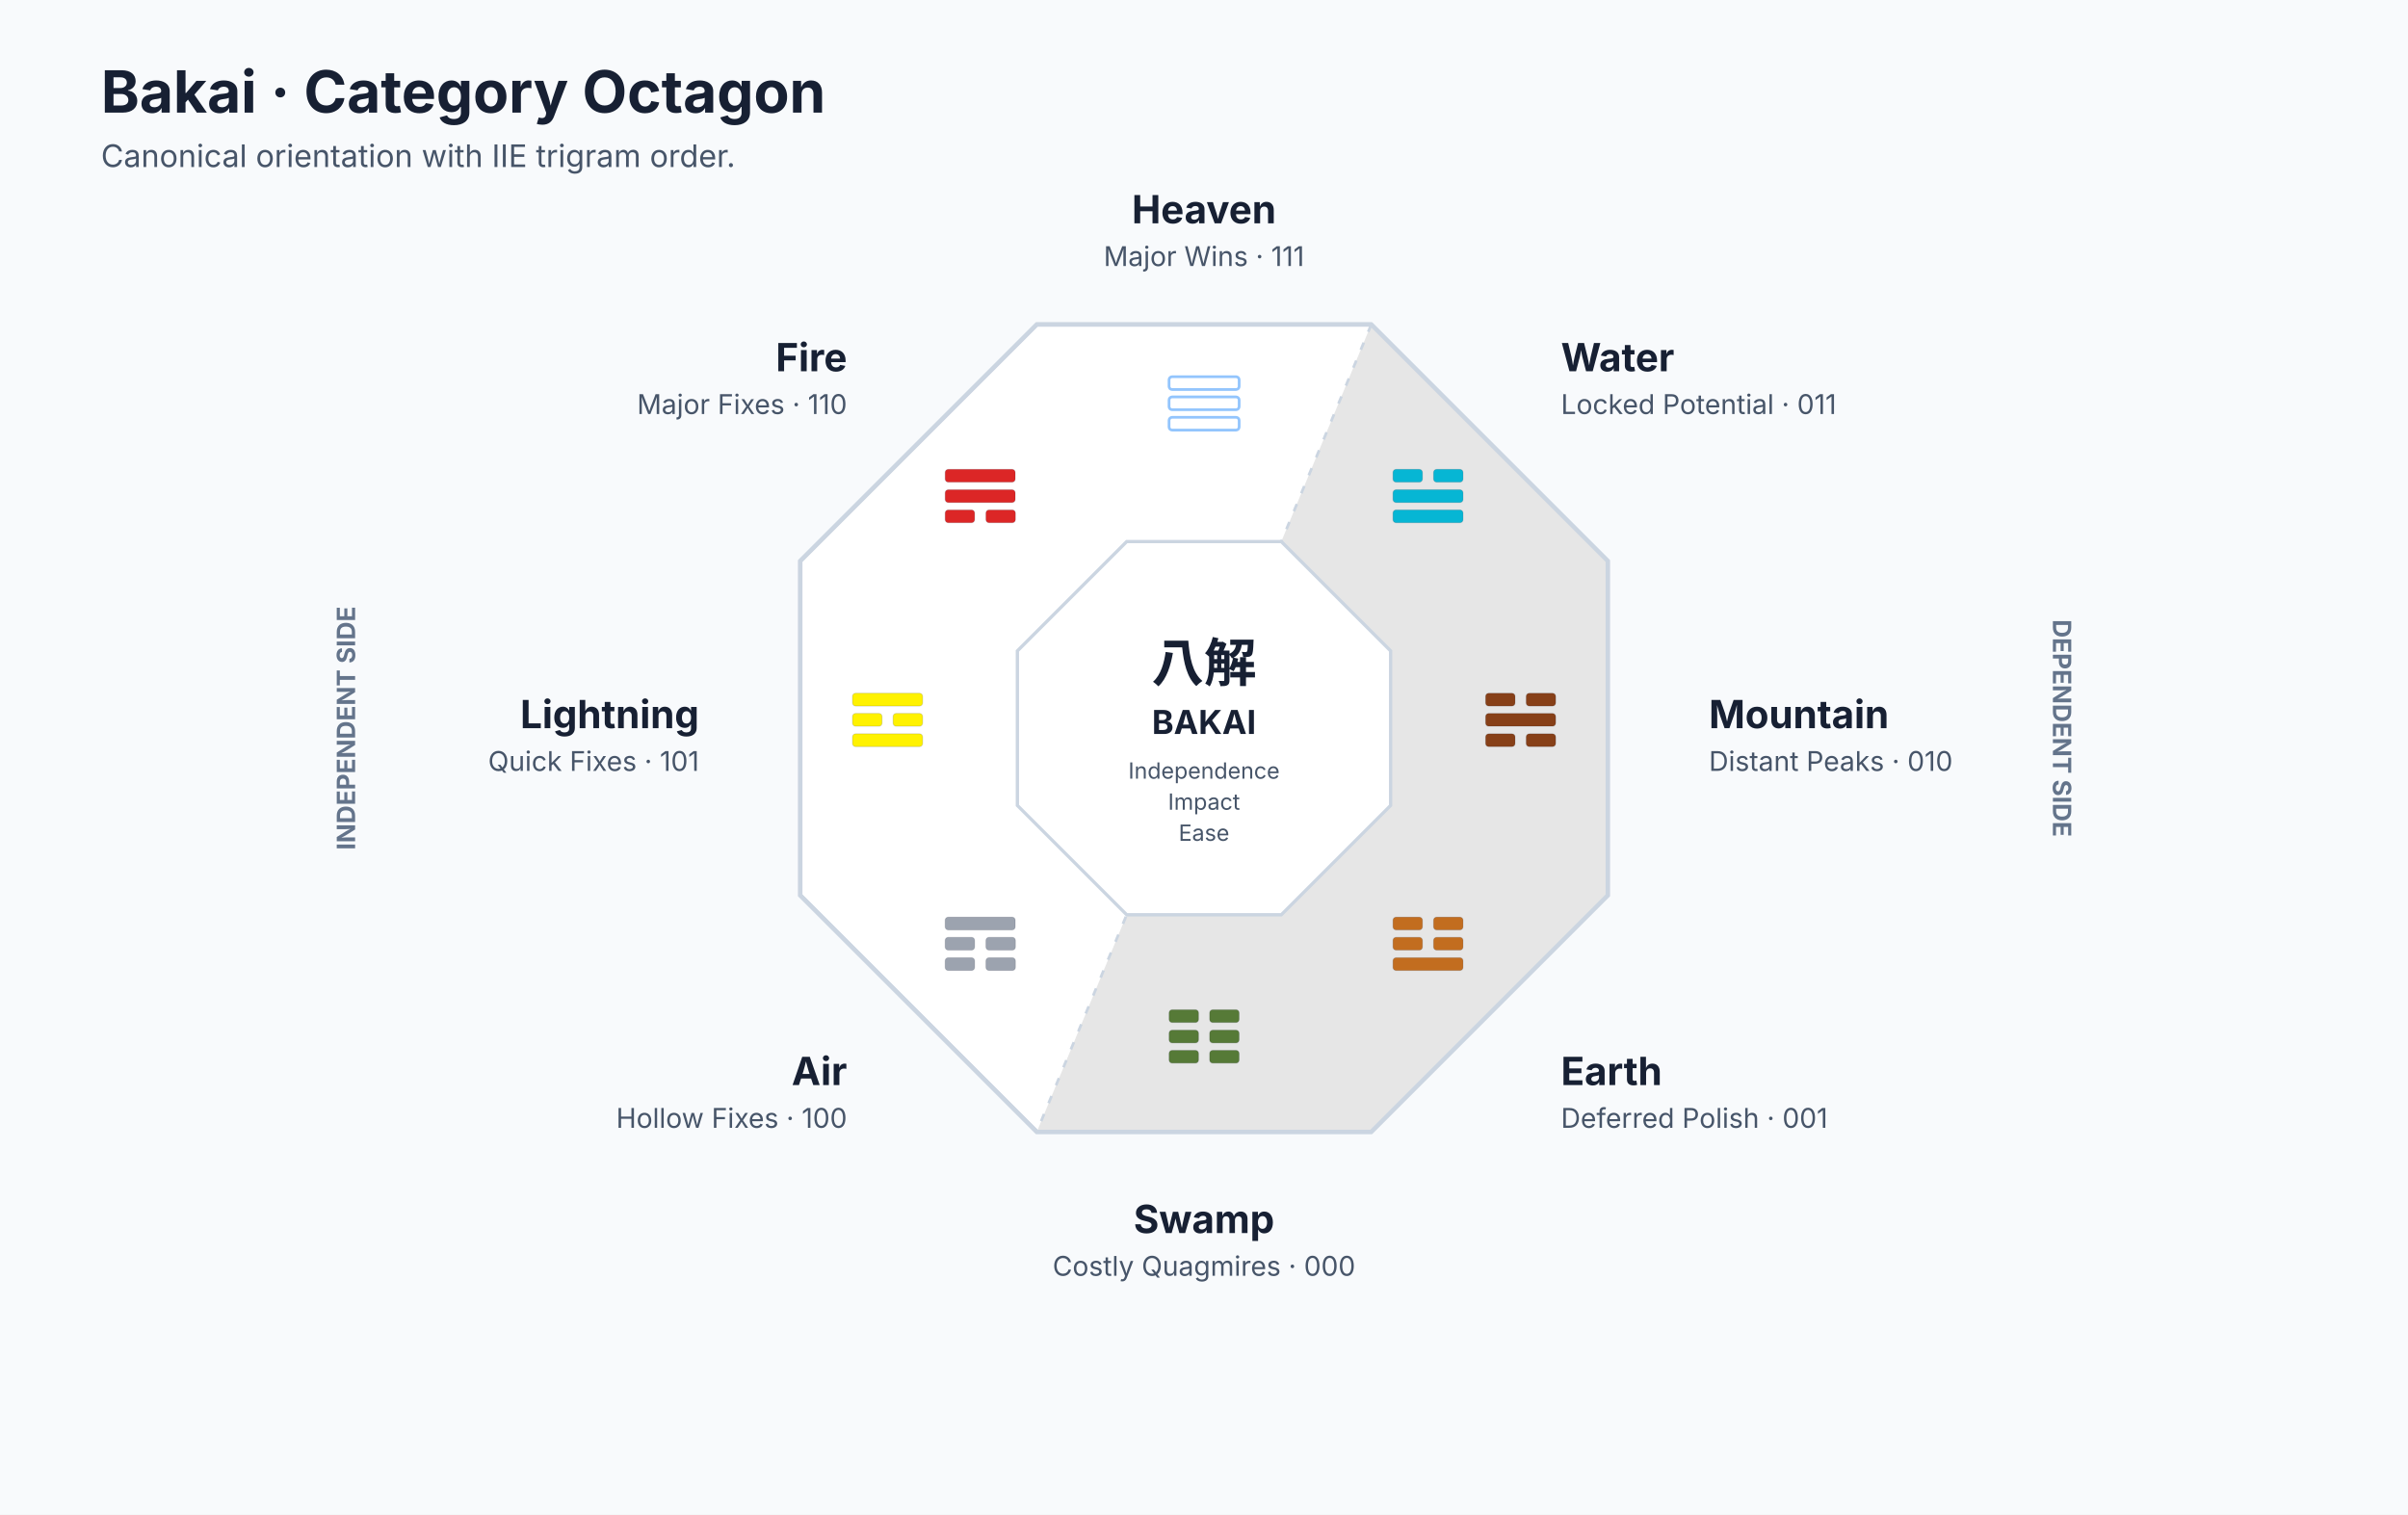
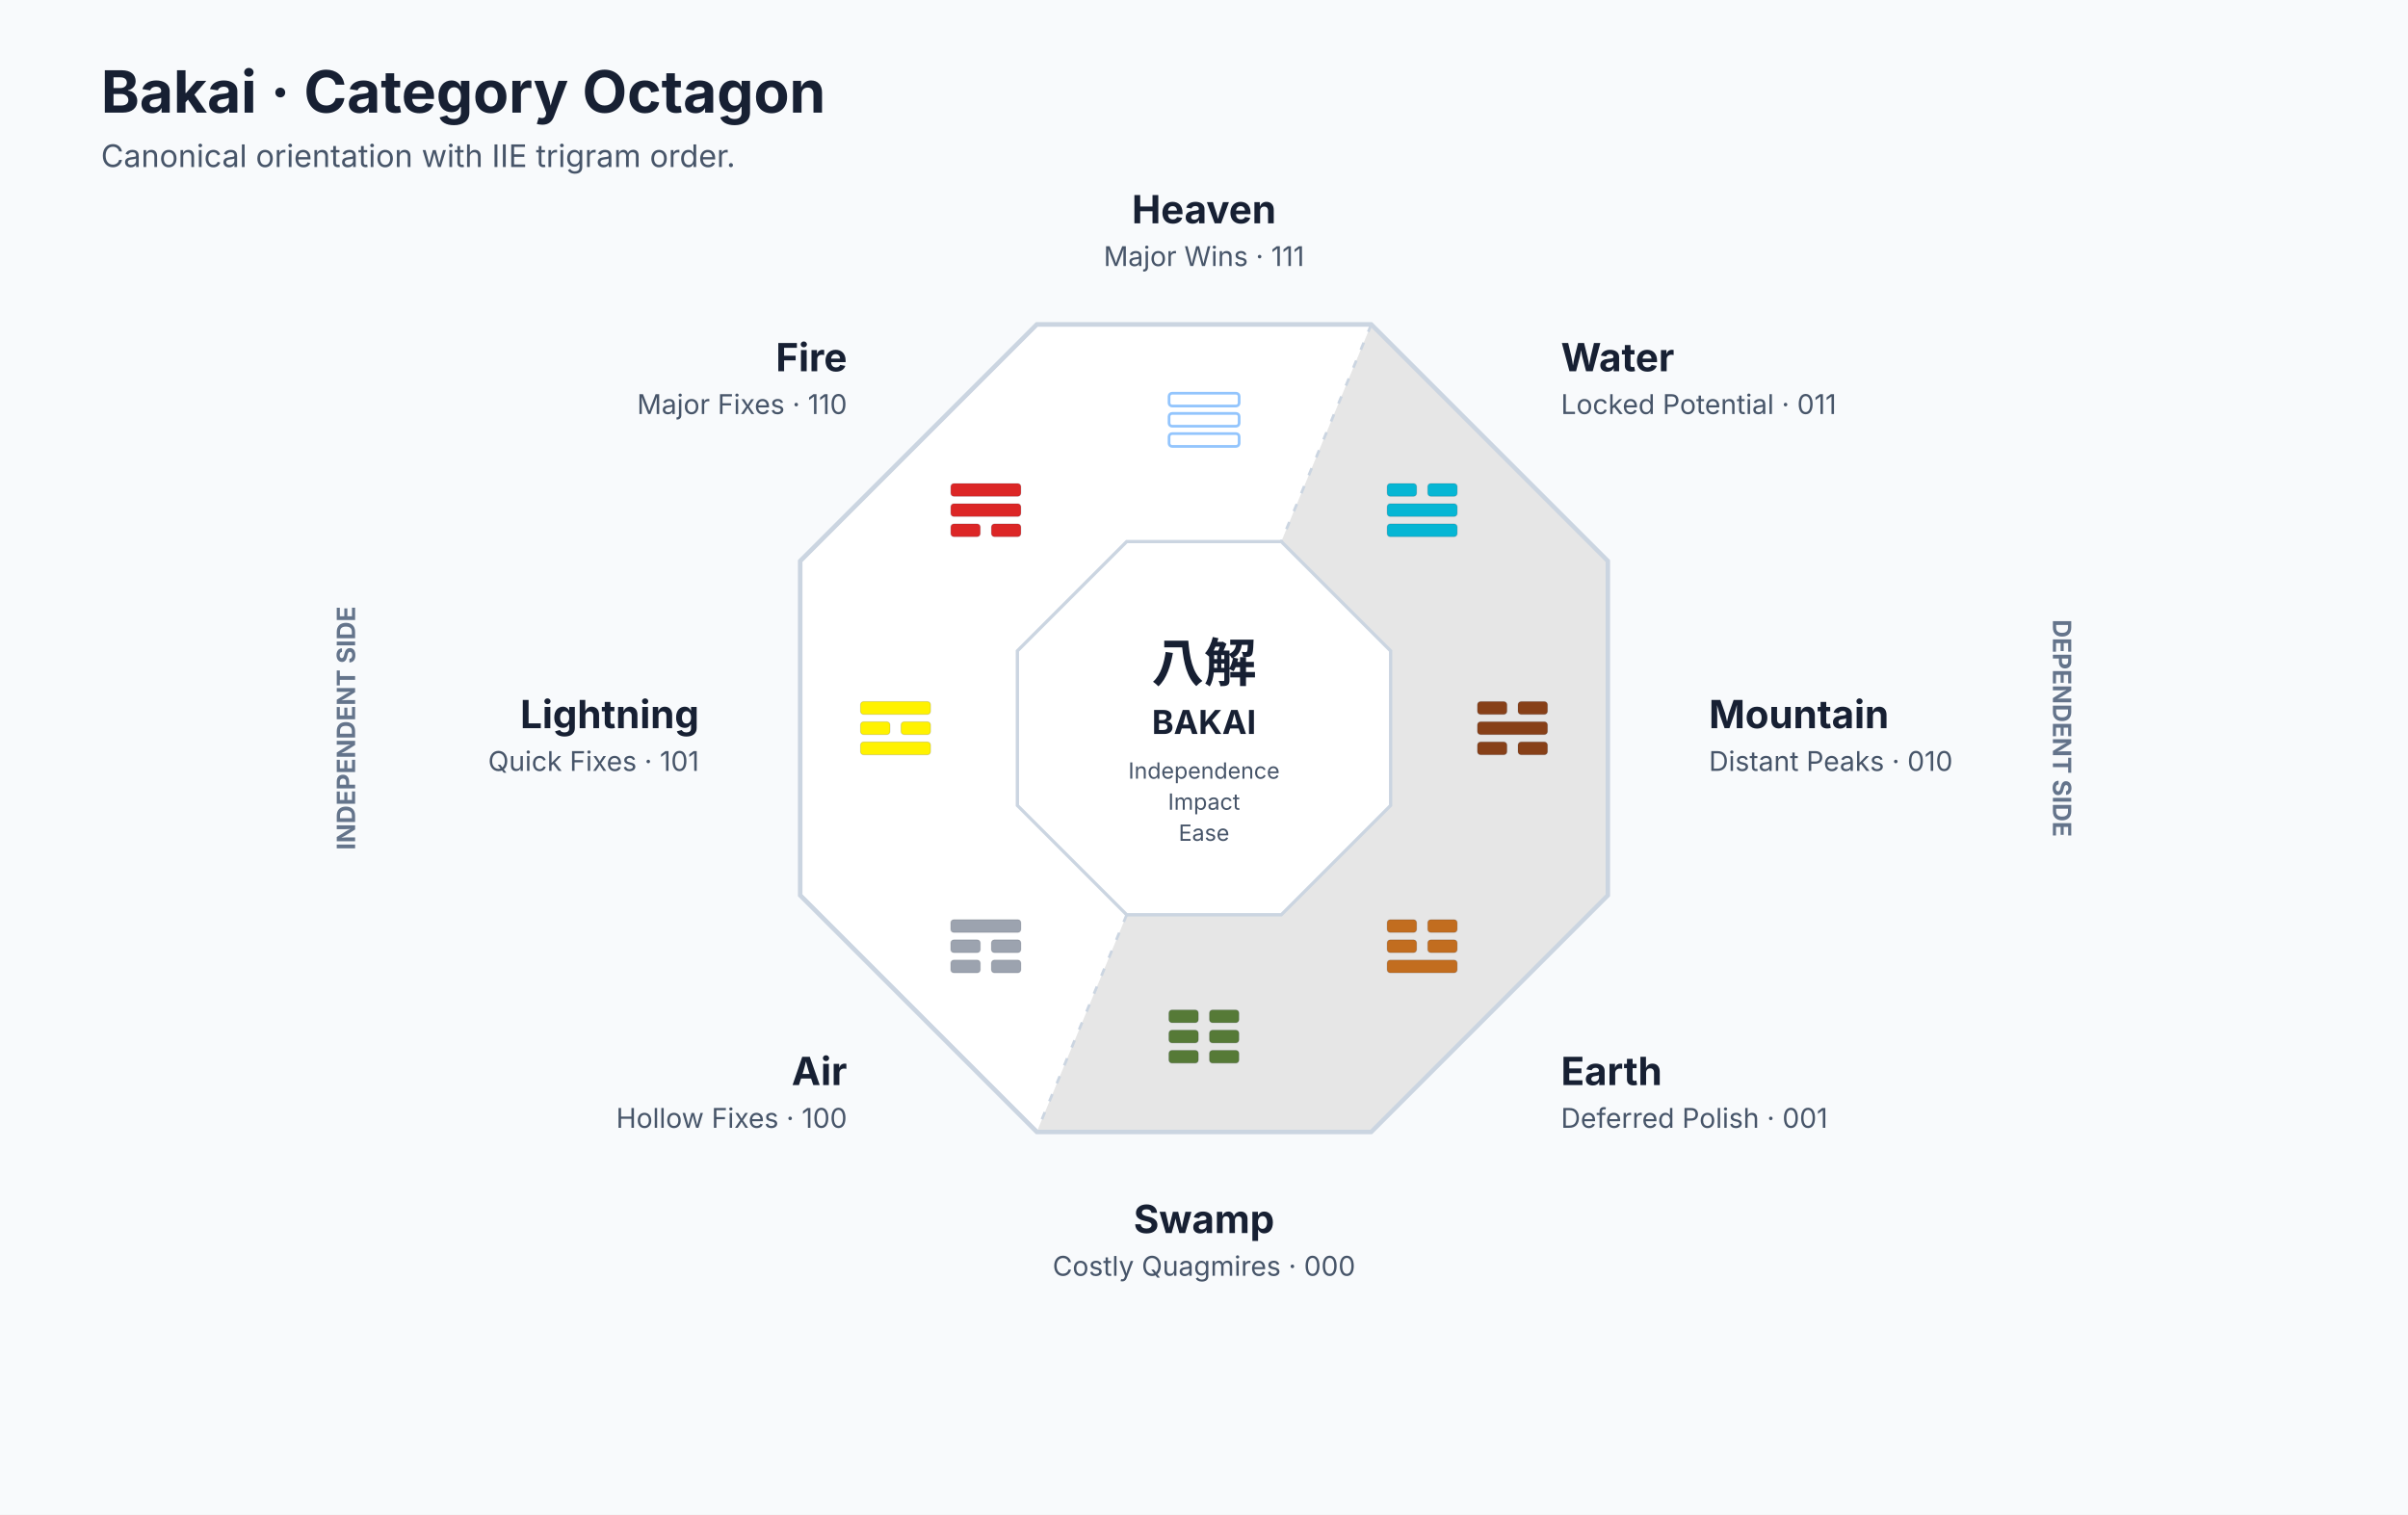
<svg xmlns="http://www.w3.org/2000/svg" width="1240" height="780" viewBox="0 0 1240 780" role="img" aria-label="Bakai octagonal category wheel">
  <rect width="100%" height="100%" fill="#f8fafc" />
  <g font-family="Inter, Arial, Helvetica, sans-serif">
    <text x="52" y="58" font-size="30" font-weight="700" fill="#172033">Bakai · Category Octagon</text>
    <text x="52" y="86" font-size="16" fill="#475569">Canonical orientation with IIE trigram order.</text>
    <polygon points="533.9,167.1 706.1,167.1 827.9,288.9 827.9,461.1 706.1,582.9 533.9,582.9 412.1,461.1 412.1,288.9" fill="#ffffff" stroke="#cbd5e1" stroke-width="2.2" />
    <polygon points="706.1,167.1 827.9,288.9 827.9,461.1 706.1,582.9 533.9,582.9" fill="#e6e6e6" />
    <polygon points="533.9,167.1 706.1,167.1 827.9,288.9 827.9,461.1 706.1,582.9 533.9,582.9 412.1,461.1 412.1,288.9" fill="none" stroke="#cbd5e1" stroke-width="2.2" />
-     <line x1="706.1" y1="167.2" x2="533.9" y2="582.8" stroke="#cbd5e1" stroke-width="1.4" stroke-dasharray="4 6" />
+     <line x1="706.1" y1="167.2" x2="659.8" y2="278.9" stroke="#cbd5e1" stroke-width="1.4" stroke-dasharray="4 6" />
+     <line x1="580.2" y1="471.1" x2="533.9" y2="582.8" stroke="#cbd5e1" stroke-width="1.4" stroke-dasharray="4 6" />
    <polygon points="580.2,278.9 659.8,278.9 716.1,335.2 716.1,414.8 659.8,471.1 580.2,471.1 523.9,414.8 523.9,335.2" fill="#ffffff" stroke="#cbd5e1" stroke-width="1.7" />
    <text x="620" y="351" text-anchor="middle" font-size="27" font-weight="700" fill="#172033">八解</text>
    <text x="620" y="378" text-anchor="middle" font-size="17" font-weight="700" fill="#172033">BAKAI</text>
    <text x="620" y="401" text-anchor="middle" font-size="11.5" fill="#475569">Independence</text>
    <text x="620" y="417" text-anchor="middle" font-size="11.5" fill="#475569">Impact</text>
    <text x="620" y="433" text-anchor="middle" font-size="11.5" fill="#475569">Ease</text>
    <text x="178" y="375" dominant-baseline="middle" transform="rotate(-90 178 375)" text-anchor="middle" font-size="13" font-weight="700" fill="#64748b">INDEPENDENT SIDE</text>
    <text x="1062" y="375" dominant-baseline="middle" transform="rotate(90 1062 375)" text-anchor="middle" font-size="13" font-weight="700" fill="#64748b">DEPENDENT SIDE</text>
-     <rect x="602.0" y="194.0" width="36.1" height="6.6" rx="1.6" fill="#FFFFFF" stroke="#93C5FD" stroke-width="1.4" />
-     <rect x="602.0" y="204.4" width="36.1" height="6.6" rx="1.6" fill="#FFFFFF" stroke="#93C5FD" stroke-width="1.4" />
-     <rect x="602.0" y="214.9" width="36.1" height="6.6" rx="1.6" fill="#FFFFFF" stroke="#93C5FD" stroke-width="1.4" />
+     <rect x="602.0" y="202.5" width="36.1" height="6.6" rx="1.6" fill="#FFFFFF" stroke="#93C5FD" stroke-width="1.4" />
+     <rect x="602.0" y="212.9" width="36.1" height="6.6" rx="1.6" fill="#FFFFFF" stroke="#93C5FD" stroke-width="1.4" />
+     <rect x="602.0" y="223.3" width="36.1" height="6.6" rx="1.6" fill="#FFFFFF" stroke="#93C5FD" stroke-width="1.4" />
+     <rect x="714.3" y="249.0" width="15.2" height="6.6" rx="1.6" fill="#06B6D4" stroke="rgba(23,32,51,0.15)" stroke-width="0.5" />
+     <rect x="735.2" y="249.0" width="15.2" height="6.6" rx="1.6" fill="#06B6D4" stroke="rgba(23,32,51,0.15)" stroke-width="0.5" />
+     <rect x="714.3" y="259.4" width="36.1" height="6.6" rx="1.6" fill="#06B6D4" stroke="rgba(23,32,51,0.15)" stroke-width="0.5" />
+     <rect x="714.3" y="269.8" width="36.1" height="6.6" rx="1.6" fill="#06B6D4" stroke="rgba(23,32,51,0.15)" stroke-width="0.5" />
+     <rect x="760.8" y="361.3" width="15.2" height="6.6" rx="1.6" fill="#874018" stroke="rgba(23,32,51,0.15)" stroke-width="0.5" />
+     <rect x="781.7" y="361.3" width="15.2" height="6.6" rx="1.6" fill="#874018" stroke="rgba(23,32,51,0.15)" stroke-width="0.5" />
+     <rect x="760.8" y="371.7" width="36.1" height="6.6" rx="1.6" fill="#874018" stroke="rgba(23,32,51,0.15)" stroke-width="0.5" />
+     <rect x="760.8" y="382.1" width="15.2" height="6.6" rx="1.6" fill="#874018" stroke="rgba(23,32,51,0.15)" stroke-width="0.5" />
+     <rect x="781.7" y="382.1" width="15.2" height="6.6" rx="1.6" fill="#874018" stroke="rgba(23,32,51,0.15)" stroke-width="0.5" />
+     <rect x="714.3" y="473.6" width="15.2" height="6.6" rx="1.6" fill="#C26D1F" stroke="rgba(23,32,51,0.15)" stroke-width="0.5" />
+     <rect x="735.2" y="473.6" width="15.2" height="6.6" rx="1.6" fill="#C26D1F" stroke="rgba(23,32,51,0.15)" stroke-width="0.5" />
+     <rect x="714.3" y="484.0" width="15.2" height="6.6" rx="1.6" fill="#C26D1F" stroke="rgba(23,32,51,0.15)" stroke-width="0.5" />
+     <rect x="735.2" y="484.0" width="15.2" height="6.6" rx="1.6" fill="#C26D1F" stroke="rgba(23,32,51,0.15)" stroke-width="0.5" />
+     <rect x="714.3" y="494.4" width="36.1" height="6.6" rx="1.6" fill="#C26D1F" stroke="rgba(23,32,51,0.15)" stroke-width="0.5" />
+     <rect x="601.9" y="520.1" width="15.2" height="6.6" rx="1.6" fill="#567A37" stroke="rgba(23,32,51,0.15)" stroke-width="0.5" />
+     <rect x="622.8" y="520.1" width="15.2" height="6.6" rx="1.6" fill="#567A37" stroke="rgba(23,32,51,0.15)" stroke-width="0.5" />
+     <rect x="601.9" y="530.5" width="15.2" height="6.6" rx="1.6" fill="#567A37" stroke="rgba(23,32,51,0.15)" stroke-width="0.5" />
+     <rect x="622.8" y="530.5" width="15.2" height="6.6" rx="1.6" fill="#567A37" stroke="rgba(23,32,51,0.15)" stroke-width="0.5" />
+     <rect x="601.9" y="540.9" width="15.2" height="6.6" rx="1.6" fill="#567A37" stroke="rgba(23,32,51,0.15)" stroke-width="0.5" />
+     <rect x="622.8" y="540.9" width="15.2" height="6.6" rx="1.6" fill="#567A37" stroke="rgba(23,32,51,0.15)" stroke-width="0.5" />
+     <rect x="489.6" y="473.6" width="36.1" height="6.6" rx="1.6" fill="#9CA3AF" stroke="rgba(23,32,51,0.15)" stroke-width="0.5" />
+     <rect x="489.6" y="484.0" width="15.2" height="6.6" rx="1.6" fill="#9CA3AF" stroke="rgba(23,32,51,0.15)" stroke-width="0.5" />
+     <rect x="510.5" y="484.0" width="15.2" height="6.6" rx="1.6" fill="#9CA3AF" stroke="rgba(23,32,51,0.15)" stroke-width="0.5" />
+     <rect x="489.6" y="494.4" width="15.2" height="6.6" rx="1.6" fill="#9CA3AF" stroke="rgba(23,32,51,0.15)" stroke-width="0.5" />
+     <rect x="510.5" y="494.4" width="15.2" height="6.6" rx="1.6" fill="#9CA3AF" stroke="rgba(23,32,51,0.15)" stroke-width="0.5" />
+     <rect x="443.1" y="361.3" width="36.1" height="6.6" rx="1.6" fill="#FFF200" stroke="rgba(23,32,51,0.15)" stroke-width="0.5" />
+     <rect x="443.1" y="371.7" width="15.2" height="6.6" rx="1.6" fill="#FFF200" stroke="rgba(23,32,51,0.15)" stroke-width="0.5" />
+     <rect x="464.0" y="371.7" width="15.2" height="6.6" rx="1.6" fill="#FFF200" stroke="rgba(23,32,51,0.15)" stroke-width="0.5" />
+     <rect x="443.1" y="382.1" width="36.1" height="6.6" rx="1.6" fill="#FFF200" stroke="rgba(23,32,51,0.15)" stroke-width="0.5" />
+     <rect x="489.6" y="249.0" width="36.1" height="6.6" rx="1.6" fill="#DC2626" stroke="rgba(23,32,51,0.15)" stroke-width="0.5" />
+     <rect x="489.6" y="259.4" width="36.1" height="6.6" rx="1.6" fill="#DC2626" stroke="rgba(23,32,51,0.15)" stroke-width="0.5" />
+     <rect x="489.6" y="269.8" width="15.2" height="6.6" rx="1.6" fill="#DC2626" stroke="rgba(23,32,51,0.15)" stroke-width="0.5" />
+     <rect x="510.5" y="269.8" width="15.2" height="6.6" rx="1.6" fill="#DC2626" stroke="rgba(23,32,51,0.15)" stroke-width="0.5" />
    <text x="620.0" y="115.0" text-anchor="middle" font-size="20" font-weight="700" fill="#172033">Heaven</text>
    <text x="620.0" y="137.0" text-anchor="middle" font-size="14" fill="#475569">Major Wins · 111</text>
-     <rect x="717.3" y="241.7" width="15.2" height="6.6" rx="1.6" fill="#06B6D4" stroke="rgba(23,32,51,0.15)" stroke-width="0.5" />
-     <rect x="738.2" y="241.7" width="15.2" height="6.6" rx="1.6" fill="#06B6D4" stroke="rgba(23,32,51,0.15)" stroke-width="0.5" />
-     <rect x="717.3" y="252.2" width="36.1" height="6.6" rx="1.6" fill="#06B6D4" stroke="rgba(23,32,51,0.15)" stroke-width="0.5" />
-     <rect x="717.3" y="262.6" width="36.1" height="6.6" rx="1.6" fill="#06B6D4" stroke="rgba(23,32,51,0.15)" stroke-width="0.5" />
    <text x="803.8" y="191.2" text-anchor="start" font-size="20" font-weight="700" fill="#172033">Water</text>
    <text x="803.8" y="213.2" text-anchor="start" font-size="14" fill="#475569">Locked Potential · 011</text>
-     <rect x="765.0" y="357.0" width="15.2" height="6.6" rx="1.6" fill="#874018" stroke="rgba(23,32,51,0.15)" stroke-width="0.5" />
-     <rect x="785.9" y="357.0" width="15.2" height="6.6" rx="1.6" fill="#874018" stroke="rgba(23,32,51,0.15)" stroke-width="0.5" />
-     <rect x="765.0" y="367.4" width="36.1" height="6.6" rx="1.6" fill="#874018" stroke="rgba(23,32,51,0.15)" stroke-width="0.5" />
-     <rect x="765.0" y="377.9" width="15.2" height="6.6" rx="1.6" fill="#874018" stroke="rgba(23,32,51,0.15)" stroke-width="0.5" />
-     <rect x="785.9" y="377.9" width="15.2" height="6.6" rx="1.6" fill="#874018" stroke="rgba(23,32,51,0.15)" stroke-width="0.5" />
    <text x="880.0" y="375.0" text-anchor="start" font-size="20" font-weight="700" fill="#172033">Mountain</text>
    <text x="880.0" y="397.0" text-anchor="start" font-size="14" fill="#475569">Distant Peaks · 010</text>
-     <rect x="717.3" y="472.3" width="15.2" height="6.6" rx="1.6" fill="#C26D1F" stroke="rgba(23,32,51,0.15)" stroke-width="0.5" />
-     <rect x="738.2" y="472.3" width="15.2" height="6.6" rx="1.6" fill="#C26D1F" stroke="rgba(23,32,51,0.15)" stroke-width="0.5" />
-     <rect x="717.3" y="482.7" width="15.2" height="6.6" rx="1.6" fill="#C26D1F" stroke="rgba(23,32,51,0.15)" stroke-width="0.5" />
-     <rect x="738.2" y="482.7" width="15.2" height="6.6" rx="1.6" fill="#C26D1F" stroke="rgba(23,32,51,0.15)" stroke-width="0.5" />
-     <rect x="717.3" y="493.2" width="36.1" height="6.6" rx="1.6" fill="#C26D1F" stroke="rgba(23,32,51,0.15)" stroke-width="0.5" />
    <text x="803.8" y="558.8" text-anchor="start" font-size="20" font-weight="700" fill="#172033">Earth</text>
    <text x="803.8" y="580.8" text-anchor="start" font-size="14" fill="#475569">Deferred Polish · 001</text>
-     <rect x="602.0" y="520.0" width="15.2" height="6.6" rx="1.6" fill="#567A37" stroke="rgba(23,32,51,0.15)" stroke-width="0.5" />
-     <rect x="622.9" y="520.0" width="15.2" height="6.6" rx="1.6" fill="#567A37" stroke="rgba(23,32,51,0.15)" stroke-width="0.5" />
-     <rect x="602.0" y="530.5" width="15.2" height="6.6" rx="1.6" fill="#567A37" stroke="rgba(23,32,51,0.15)" stroke-width="0.5" />
-     <rect x="622.9" y="530.5" width="15.2" height="6.6" rx="1.6" fill="#567A37" stroke="rgba(23,32,51,0.15)" stroke-width="0.5" />
-     <rect x="602.0" y="540.9" width="15.2" height="6.6" rx="1.6" fill="#567A37" stroke="rgba(23,32,51,0.15)" stroke-width="0.5" />
-     <rect x="622.9" y="540.9" width="15.2" height="6.6" rx="1.6" fill="#567A37" stroke="rgba(23,32,51,0.15)" stroke-width="0.5" />
    <text x="620.0" y="635.0" text-anchor="middle" font-size="20" font-weight="700" fill="#172033">Swamp</text>
    <text x="620.0" y="657.0" text-anchor="middle" font-size="14" fill="#475569">Costly Quagmires · 000</text>
-     <rect x="486.7" y="472.3" width="36.1" height="6.6" rx="1.6" fill="#9CA3AF" stroke="rgba(23,32,51,0.15)" stroke-width="0.5" />
-     <rect x="486.7" y="482.7" width="15.2" height="6.6" rx="1.6" fill="#9CA3AF" stroke="rgba(23,32,51,0.15)" stroke-width="0.5" />
-     <rect x="507.7" y="482.7" width="15.2" height="6.6" rx="1.6" fill="#9CA3AF" stroke="rgba(23,32,51,0.15)" stroke-width="0.5" />
-     <rect x="486.7" y="493.2" width="15.2" height="6.6" rx="1.6" fill="#9CA3AF" stroke="rgba(23,32,51,0.15)" stroke-width="0.5" />
-     <rect x="507.7" y="493.2" width="15.2" height="6.6" rx="1.6" fill="#9CA3AF" stroke="rgba(23,32,51,0.15)" stroke-width="0.5" />
    <text x="436.2" y="558.8" text-anchor="end" font-size="20" font-weight="700" fill="#172033">Air</text>
    <text x="436.2" y="580.8" text-anchor="end" font-size="14" fill="#475569">Hollow Fixes · 100</text>
-     <rect x="439.0" y="357.0" width="36.1" height="6.6" rx="1.6" fill="#FFF200" stroke="rgba(23,32,51,0.15)" stroke-width="0.5" />
-     <rect x="439.0" y="367.4" width="15.2" height="6.6" rx="1.6" fill="#FFF200" stroke="rgba(23,32,51,0.15)" stroke-width="0.5" />
-     <rect x="459.9" y="367.4" width="15.2" height="6.6" rx="1.6" fill="#FFF200" stroke="rgba(23,32,51,0.15)" stroke-width="0.5" />
-     <rect x="439.0" y="377.9" width="36.1" height="6.6" rx="1.6" fill="#FFF200" stroke="rgba(23,32,51,0.15)" stroke-width="0.5" />
    <text x="360.0" y="375.0" text-anchor="end" font-size="20" font-weight="700" fill="#172033">Lightning</text>
    <text x="360.0" y="397.0" text-anchor="end" font-size="14" fill="#475569">Quick Fixes · 101</text>
-     <rect x="486.7" y="241.7" width="36.1" height="6.6" rx="1.6" fill="#DC2626" stroke="rgba(23,32,51,0.15)" stroke-width="0.5" />
-     <rect x="486.7" y="252.2" width="36.1" height="6.6" rx="1.6" fill="#DC2626" stroke="rgba(23,32,51,0.15)" stroke-width="0.5" />
-     <rect x="486.7" y="262.6" width="15.2" height="6.6" rx="1.6" fill="#DC2626" stroke="rgba(23,32,51,0.15)" stroke-width="0.5" />
-     <rect x="507.7" y="262.6" width="15.2" height="6.6" rx="1.6" fill="#DC2626" stroke="rgba(23,32,51,0.15)" stroke-width="0.5" />
    <text x="436.2" y="191.2" text-anchor="end" font-size="20" font-weight="700" fill="#172033">Fire</text>
    <text x="436.2" y="213.2" text-anchor="end" font-size="14" fill="#475569">Major Fixes · 110</text>
  </g>
</svg>
